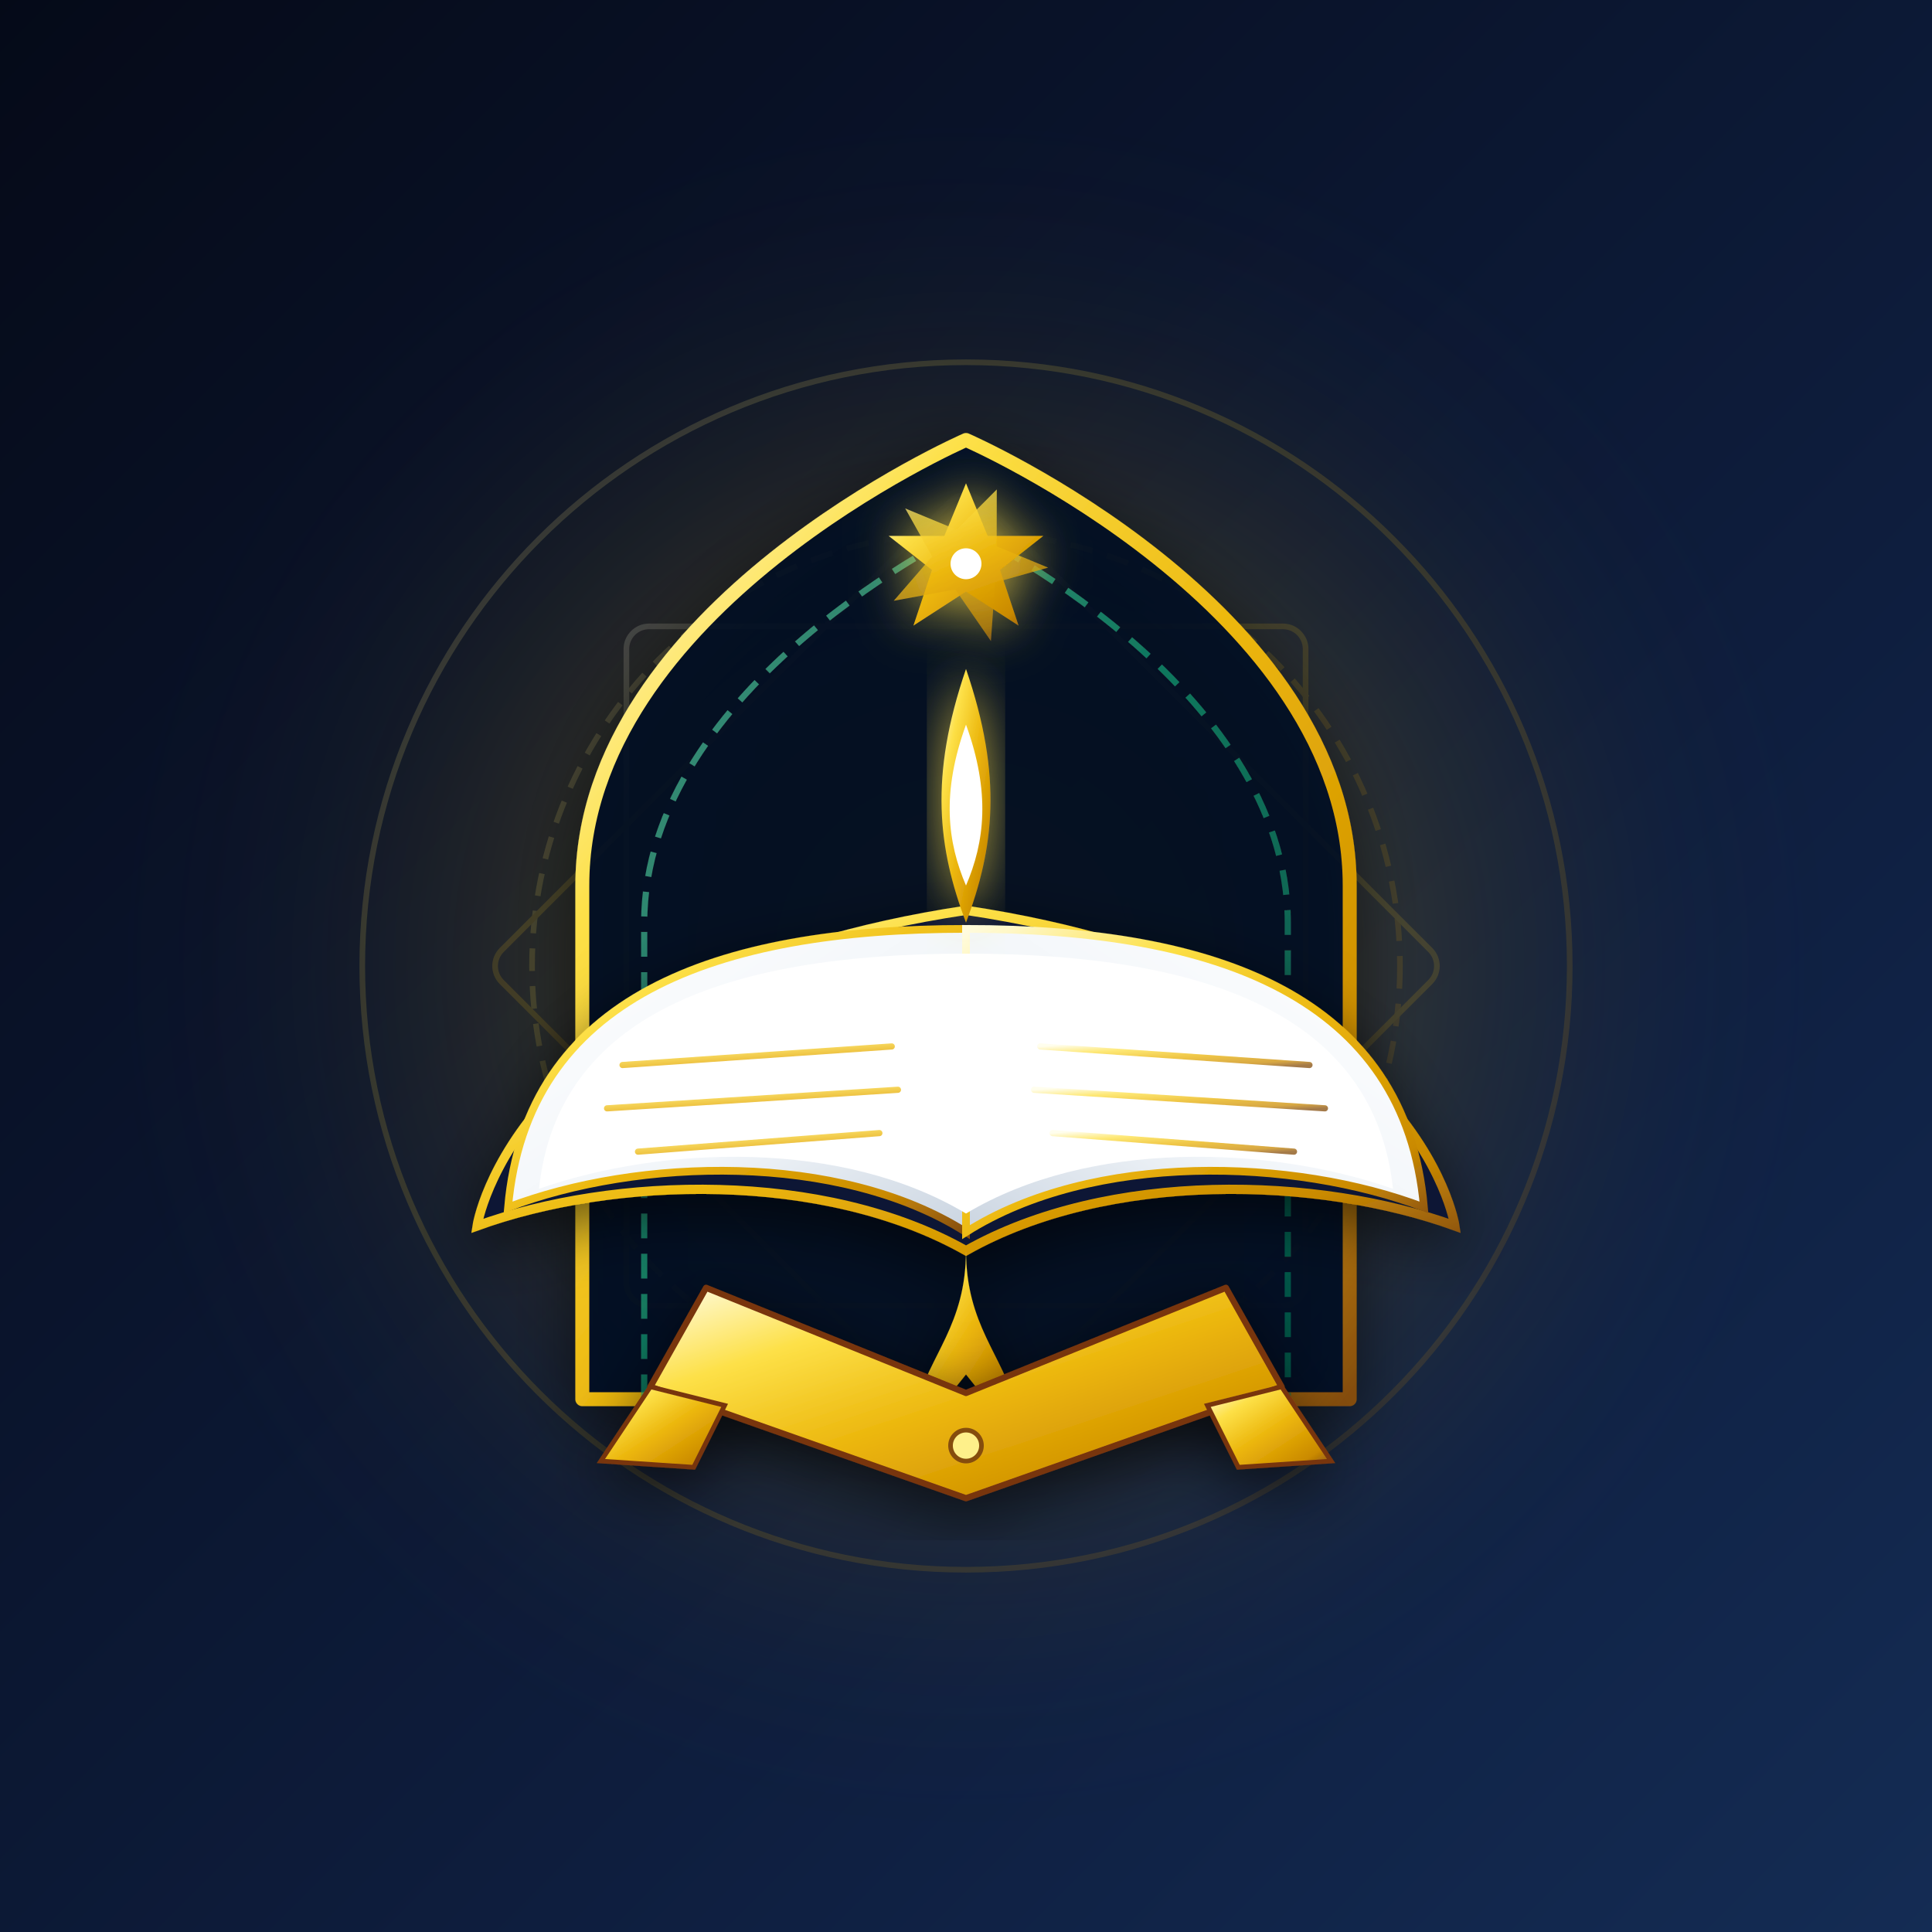
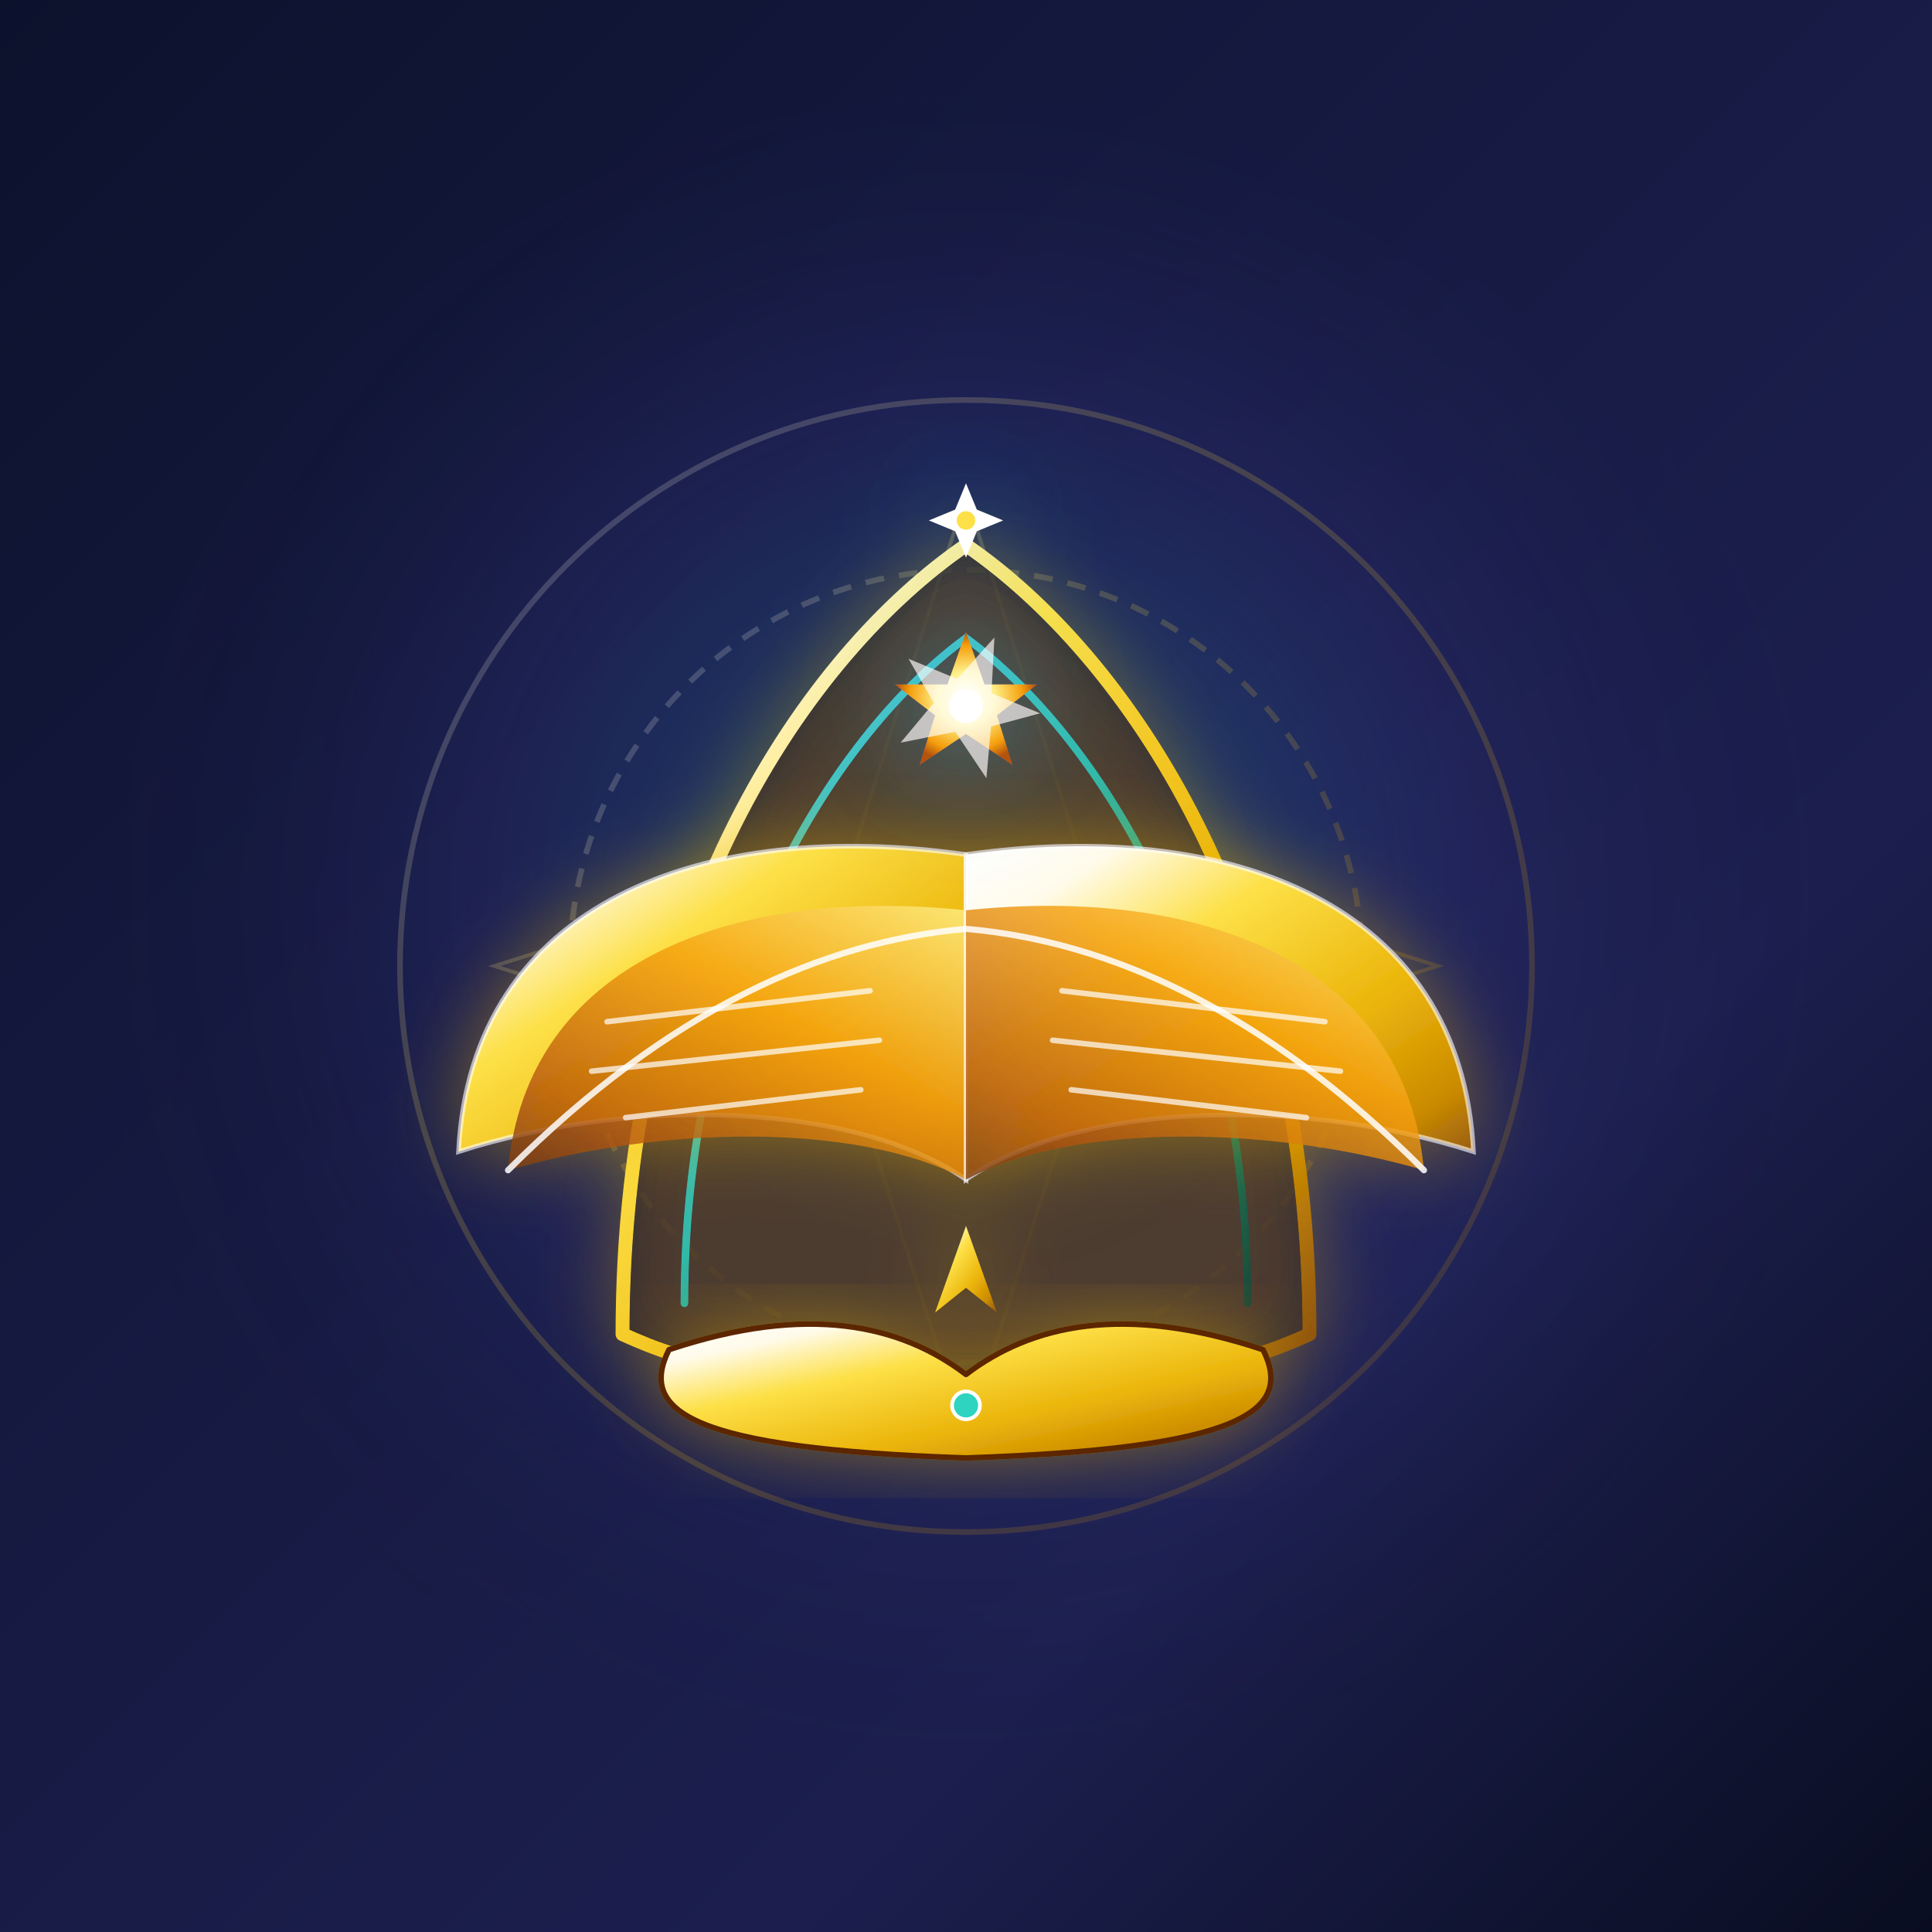
<svg xmlns="http://www.w3.org/2000/svg" viewBox="0 0 512 512" width="100%" height="100%">
  <defs>
    <linearGradient id="bgGradMask" x1="0%" y1="0%" x2="100%" y2="100%">
-       <stop offset="0%" stop-color="#050a18" />
-       <stop offset="35%" stop-color="#0a142c" />
-       <stop offset="70%" stop-color="#0f2042" />
-       <stop offset="100%" stop-color="#142c54" />
+       <stop offset="0%" stop-color="#0c122c" />
+       <stop offset="30%" stop-color="#14183d" />
+       <stop offset="70%" stop-color="#1c1f4e" />
+       <stop offset="100%" stop-color="#090d20" />
    </linearGradient>
-     <linearGradient id="goldGradMask" x1="0%" y1="0%" x2="100%" y2="100%">
-       <stop offset="0%" stop-color="#fffde7" />
-       <stop offset="25%" stop-color="#fde047" />
-       <stop offset="55%" stop-color="#eab308" />
+     <linearGradient id="gold24kMask" x1="0%" y1="0%" x2="100%" y2="100%">
+       <stop offset="0%" stop-color="#ffffff" />
+       <stop offset="15%" stop-color="#fffbeb" />
+       <stop offset="35%" stop-color="#fde047" />
+       <stop offset="65%" stop-color="#eab308" />
      <stop offset="85%" stop-color="#ca8a04" />
      <stop offset="100%" stop-color="#854d0e" />
    </linearGradient>
-     <radialGradient id="centerAuraMask" cx="50%" cy="50%" r="50%">
-       <stop offset="0%" stop-color="#f59e0b" stop-opacity="0.35" />
-       <stop offset="40%" stop-color="#eab308" stop-opacity="0.18" />
-       <stop offset="100%" stop-color="#0a142c" stop-opacity="0" />
+     <linearGradient id="goldReverseMask" x1="100%" y1="0%" x2="0%" y2="100%">
+       <stop offset="0%" stop-color="#fef08a" />
+       <stop offset="40%" stop-color="#f59e0b" />
+       <stop offset="80%" stop-color="#b45309" />
+       <stop offset="100%" stop-color="#78350f" />
+     </linearGradient>
+     <linearGradient id="emeraldTurquoiseMask" x1="0%" y1="0%" x2="100%" y2="100%">
+       <stop offset="0%" stop-color="#67e8f9" />
+       <stop offset="45%" stop-color="#2dd4bf" />
+       <stop offset="80%" stop-color="#059669" />
+       <stop offset="100%" stop-color="#064e3b" />
+     </linearGradient>
+     <radialGradient id="sunburstGlowMask" cx="50%" cy="46%" r="52%">
+       <stop offset="0%" stop-color="#fde047" stop-opacity="0.32" />
+       <stop offset="25%" stop-color="#38bdf8" stop-opacity="0.18" />
+       <stop offset="55%" stop-color="#6366f1" stop-opacity="0.10" />
+       <stop offset="100%" stop-color="#0c122c" stop-opacity="0" />
    </radialGradient>
-     <linearGradient id="emeraldGradMask" x1="0%" y1="0%" x2="100%" y2="100%">
-       <stop offset="0%" stop-color="#6ee7b7" />
-       <stop offset="50%" stop-color="#10b981" />
-       <stop offset="100%" stop-color="#047857" />
-     </linearGradient>
-     <linearGradient id="pageGradLeftMask" x1="0%" y1="0%" x2="100%" y2="100%">
+     <radialGradient id="starCoreMask" cx="50%" cy="50%" r="50%">
      <stop offset="0%" stop-color="#ffffff" />
-       <stop offset="60%" stop-color="#f1f5f9" />
-       <stop offset="100%" stop-color="#cbd5e1" />
-     </linearGradient>
-     <linearGradient id="pageGradRightMask" x1="100%" y1="0%" x2="0%" y2="100%">
-       <stop offset="0%" stop-color="#ffffff" />
-       <stop offset="60%" stop-color="#f1f5f9" />
-       <stop offset="100%" stop-color="#cbd5e1" />
-     </linearGradient>
-     <filter id="shadowDepthMask" x="-20%" y="-20%" width="140%" height="140%">
-       <feDropShadow dx="0" dy="6" stdDeviation="10" flood-color="#000000" flood-opacity="0.6" />
+       <stop offset="40%" stop-color="#fef08a" />
+       <stop offset="80%" stop-color="#f59e0b" />
+       <stop offset="100%" stop-color="#b45309" />
+     </radialGradient>
+     <filter id="emblemGlowMask" x="-30%" y="-30%" width="160%" height="160%">
+       <feDropShadow dx="0" dy="6" stdDeviation="10" flood-color="#000000" flood-opacity="0.5" />
+       <feDropShadow dx="0" dy="0" stdDeviation="12" flood-color="#eab308" flood-opacity="0.45" />
    </filter>
-     <filter id="goldGlowMask" x="-30%" y="-30%" width="160%" height="160%">
-       <feDropShadow dx="0" dy="0" stdDeviation="8" flood-color="#fde047" flood-opacity="0.75" />
+     <filter id="pureGlowMask" x="-50%" y="-50%" width="200%" height="200%">
+       <feDropShadow dx="0" dy="0" stdDeviation="8" flood-color="#ffffff" flood-opacity="0.9" />
+       <feDropShadow dx="0" dy="0" stdDeviation="18" flood-color="#38bdf8" flood-opacity="0.6" />
    </filter>
  </defs>
  <rect width="512" height="512" fill="url(#bgGradMask)" />
-   <circle cx="256" cy="256" r="230" fill="url(#centerAuraMask)" />
-   <g opacity="0.15" stroke="url(#goldGradMask)" stroke-width="1.5" fill="none">
-     <circle cx="256" cy="256" r="160" />
-     <circle cx="256" cy="256" r="115" stroke-dasharray="6,4" />
-     <rect x="166" y="166" width="180" height="180" rx="6" />
-     <rect x="166" y="166" width="180" height="180" rx="6" transform="rotate(45 256 256)" />
+   <circle cx="256" cy="256" r="230" fill="url(#sunburstGlowMask)" />
+   <g opacity="0.18" stroke="url(#gold24kMask)" stroke-width="1.5" fill="none">
+     <circle cx="256" cy="256" r="150" />
+     <circle cx="256" cy="256" r="105" stroke-dasharray="5,4" />
+     <polygon points="256,131 286,226 381,256 286,286 256,381 226,286 131,256 226,226" stroke-width="1" />
  </g>
  <g transform="translate(256, 256) scale(0.82) translate(-256, -256)">
-     <g filter="url(#shadowDepthMask)">
-       <path d="M 132 396 L 132 230 C 132 140, 256 86, 256 86 C 256 86, 380 140, 380 230 L 380 396 Z" fill="#071026" fill-opacity="0.85" stroke="url(#goldGradMask)" stroke-width="4.5" stroke-linejoin="round" />
-       <path d="M 152 396 L 152 242 C 152 165, 256 115, 256 115 C 256 115, 360 165, 360 242 L 360 396 Z" fill="none" stroke="url(#emeraldGradMask)" stroke-width="2" stroke-opacity="0.6" stroke-dasharray="8,5" />
+     <g filter="url(#emblemGlowMask)">
+       <path d="M 145 375 C 145 240, 205 155, 256 120 C 307 155, 367 240, 367 375 C 345 385, 325 390, 256 390 C 187 390, 167 385, 145 375 Z" fill="#0c1228" fill-opacity="0.75" stroke="url(#gold24kMask)" stroke-width="4.5" stroke-linejoin="round" />
+       <path d="M 165 365 C 165 255, 215 180, 256 150 C 297 180, 347 255, 347 365" fill="none" stroke="url(#emeraldTurquoiseMask)" stroke-width="2.5" stroke-linecap="round" opacity="0.85" />
    </g>
-     <g transform="translate(256, 126)" filter="url(#goldGlowMask)">
-       <polygon points="0,-26 7,-9 25,-9 11,2 17,20 0,9 -17,20 -11,2 -25,-9 -7,-9" fill="url(#goldGradMask)" />
-       <polygon points="0,-26 7,-9 25,-9 11,2 17,20 0,9 -17,20 -11,2 -25,-9 -7,-9" transform="rotate(22.5)" fill="url(#goldGradMask)" opacity="0.75" />
-       <circle cx="0" cy="0" r="5" fill="#ffffff" />
-     </g>
-     <g filter="url(#shadowDepthMask)">
-       <path d="M 256 348 C 210 322, 142 324, 98 340 C 98 340, 110 260, 256 238 C 402 260, 414 340, 414 340 C 370 324, 302 322, 256 348 Z" fill="#0c1735" stroke="url(#goldGradMask)" stroke-width="3" />
-       <path d="M 256 342 C 215 316, 150 318, 108 334 C 114 266, 175 244, 256 244 Z" fill="url(#pageGradLeftMask)" stroke="url(#goldGradMask)" stroke-width="2.5" />
-       <path d="M 256 342 C 297 316, 362 318, 404 334 C 398 266, 337 244, 256 244 Z" fill="url(#pageGradRightMask)" stroke="url(#goldGradMask)" stroke-width="2.5" />
-       <path d="M 256 336 C 216 312, 158 314, 118 328 C 124 272, 178 252, 256 252 Z" fill="#ffffff" />
-       <path d="M 256 336 C 296 312, 354 314, 394 328 C 388 272, 334 252, 256 252 Z" fill="#ffffff" />
-       <path d="M 256 244 L 256 364" stroke="url(#goldGradMask)" stroke-width="4.5" stroke-linecap="round" />
-       <path d="M 256 348 C 256 372, 244 382, 240 398 L 248 398 L 256 388 L 264 398 L 272 398 C 268 382, 256 372, 256 348 Z" fill="url(#goldGradMask)" />
-       <g stroke="url(#goldGradMask)" stroke-width="2" stroke-linecap="round" opacity="0.75">
-         <line x1="145" y1="288" x2="232" y2="282" />
-         <line x1="140" y1="302" x2="234" y2="296" />
-         <line x1="150" y1="316" x2="228" y2="310" />
-         <line x1="280" y1="282" x2="367" y2="288" />
-         <line x1="278" y1="296" x2="372" y2="302" />
-         <line x1="284" y1="310" x2="362" y2="316" />
+     <g filter="url(#emblemGlowMask)">
+       <path d="M 256 325 C 220 300, 148 298, 92 316 C 96 235, 172 208, 256 220 Z" fill="url(#gold24kMask)" stroke="#ffffff" stroke-width="1.5" stroke-opacity="0.6" />
+       <path d="M 256 325 C 220 306, 156 308, 108 322 C 114 255, 180 230, 256 238 Z" fill="url(#goldReverseMask)" opacity="0.8" />
+       <path d="M 108 322 C 160 270, 210 248, 256 244" fill="none" stroke="#ffffff" stroke-width="2" stroke-linecap="round" opacity="0.85" />
+       <path d="M 256 325 C 292 300, 364 298, 420 316 C 416 235, 340 208, 256 220 Z" fill="url(#gold24kMask)" stroke="#ffffff" stroke-width="1.5" stroke-opacity="0.6" />
+       <path d="M 256 325 C 292 306, 356 308, 404 322 C 398 255, 332 230, 256 238 Z" fill="url(#goldReverseMask)" opacity="0.8" />
+       <path d="M 404 322 C 352 270, 302 248, 256 244" fill="none" stroke="#ffffff" stroke-width="2" stroke-linecap="round" opacity="0.85" />
+       <line x1="256" y1="220" x2="256" y2="350" stroke="url(#gold24kMask)" stroke-width="5" stroke-linecap="round" />
+       <polygon points="256,340 246,368 256,360 266,368" fill="url(#gold24kMask)" />
+       <g stroke="#ffffff" stroke-width="1.8" stroke-linecap="round" opacity="0.7">
+         <line x1="140" y1="274" x2="225" y2="264" />
+         <line x1="135" y1="290" x2="228" y2="280" />
+         <line x1="146" y1="305" x2="222" y2="296" />
+         <line x1="287" y1="264" x2="372" y2="274" />
+         <line x1="284" y1="280" x2="377" y2="290" />
+         <line x1="290" y1="296" x2="366" y2="305" />
      </g>
    </g>
-     <g filter="url(#goldGlowMask)">
-       <path d="M 256 160 C 244 195, 247 218, 256 242 C 265 218, 268 195, 256 160 Z" fill="url(#goldGradMask)" />
-       <path d="M 256 178 C 248 200, 250 216, 256 230 C 262 216, 264 200, 256 178 Z" fill="#ffffff" />
+     <g filter="url(#pureGlowMask)">
+       <line x1="256" y1="125" x2="256" y2="215" stroke="url(#gold24kMask)" stroke-width="3.5" stroke-linecap="round" />
+       <g transform="translate(256, 172)">
+         <polygon points="0,-24 6,-7 23,-7 10,3 15,19 0,9 -15,19 -10,3 -23,-7 -6,-7" fill="url(#starCoreMask)" />
+         <polygon points="0,-24 6,-7 23,-7 10,3 15,19 0,9 -15,19 -10,3 -23,-7 -6,-7" transform="rotate(22.5)" fill="#ffffff" opacity="0.65" />
+         <circle cx="0" cy="0" r="5.5" fill="#ffffff" />
+       </g>
+       <g transform="translate(256, 112)">
+         <polygon points="0,-12 3.5,-3.5 12,0 3.5,3.5 0,12 -3.5,3.5 -12,0 -3.5,-3.5" fill="#ffffff" />
+         <circle cx="0" cy="0" r="3" fill="#fde047" />
+       </g>
    </g>
-     <g filter="url(#shadowDepthMask)">
-       <path d="M 172 360 L 256 394 L 340 360 L 358 392 L 256 428 L 154 392 Z" fill="url(#goldGradMask)" stroke="#78350f" stroke-width="2" stroke-linejoin="round" />
-       <path d="M 154 392 L 138 416 L 168 418 L 178 398 Z" fill="url(#goldGradMask)" stroke="#78350f" stroke-width="1.5" />
-       <path d="M 358 392 L 374 416 L 344 418 L 334 398 Z" fill="url(#goldGradMask)" stroke="#78350f" stroke-width="1.5" />
-       <circle cx="256" cy="411" r="5" fill="#fef08a" stroke="#854d0e" stroke-width="1.5" />
+     <g filter="url(#emblemGlowMask)">
+       <path d="M 160 380 C 205 365, 235 372, 256 388 C 277 372, 307 365, 352 380 C 362 400, 345 412, 256 415 C 167 412, 150 400, 160 380 Z" fill="url(#gold24kMask)" stroke="#5c2602" stroke-width="1.8" stroke-linejoin="round" />
+       <circle cx="256" cy="398" r="4.5" fill="#2dd4bf" stroke="#ffffff" stroke-width="1.2" />
    </g>
  </g>
</svg>
